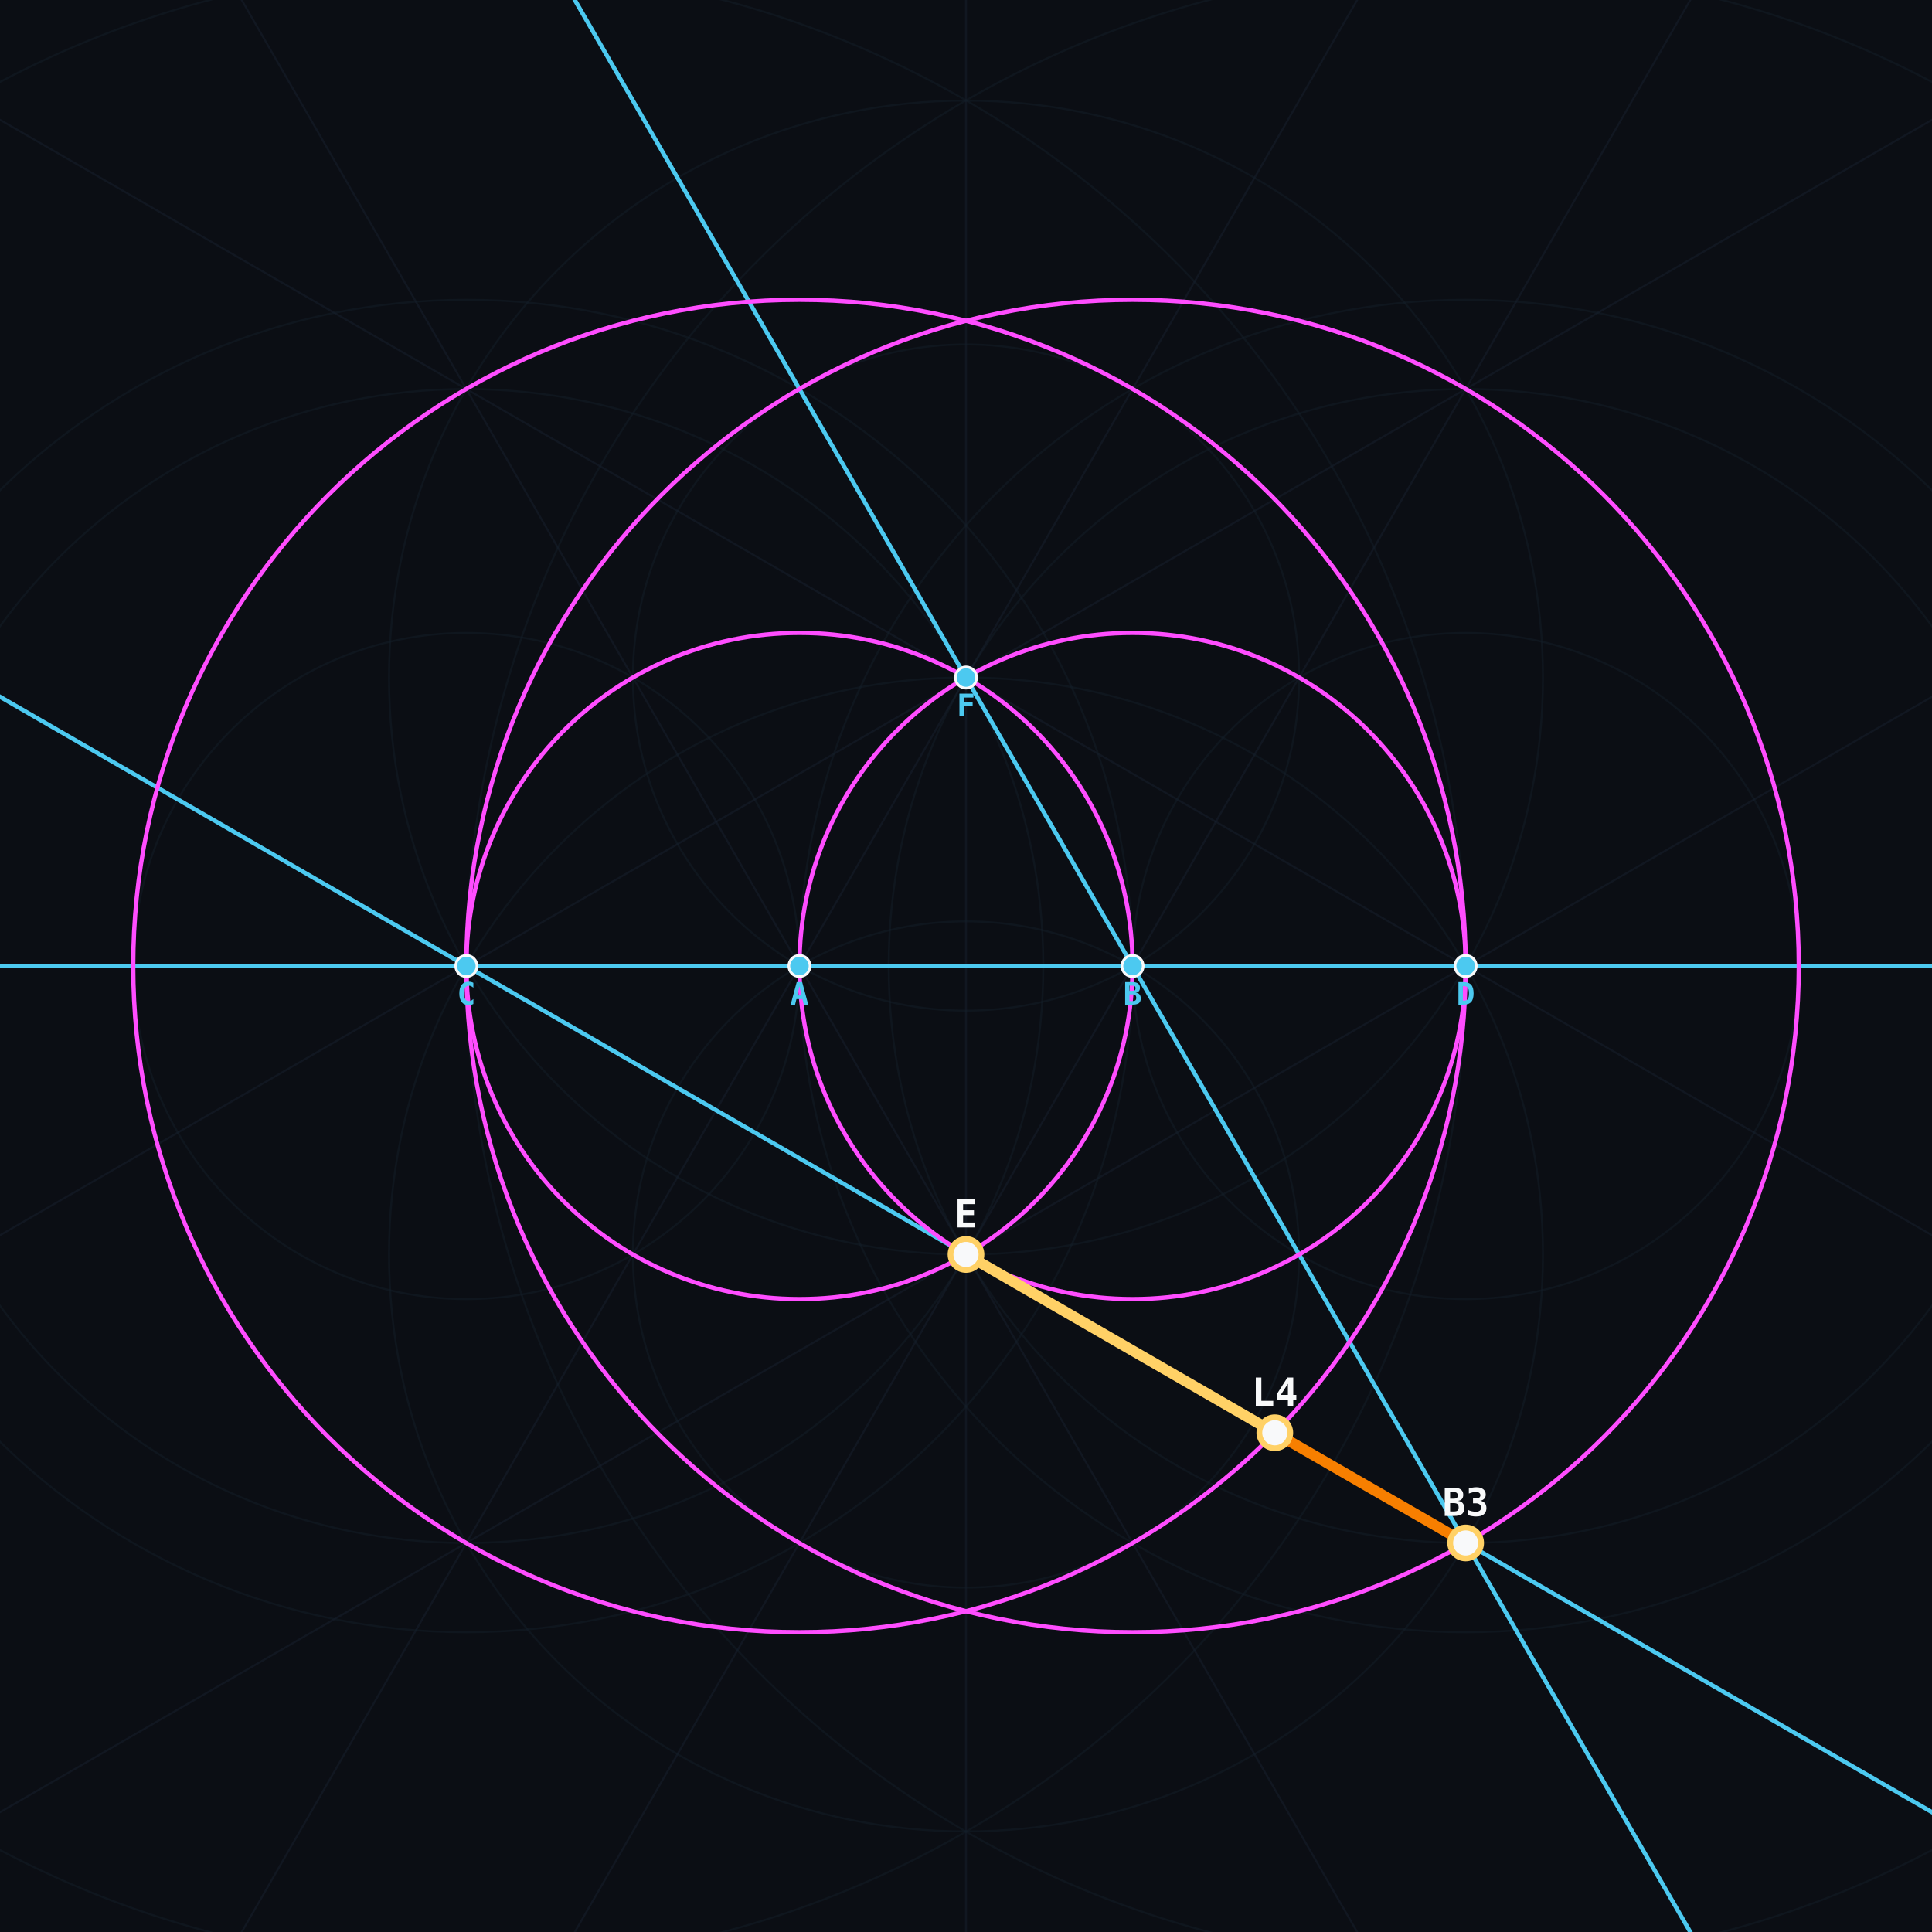
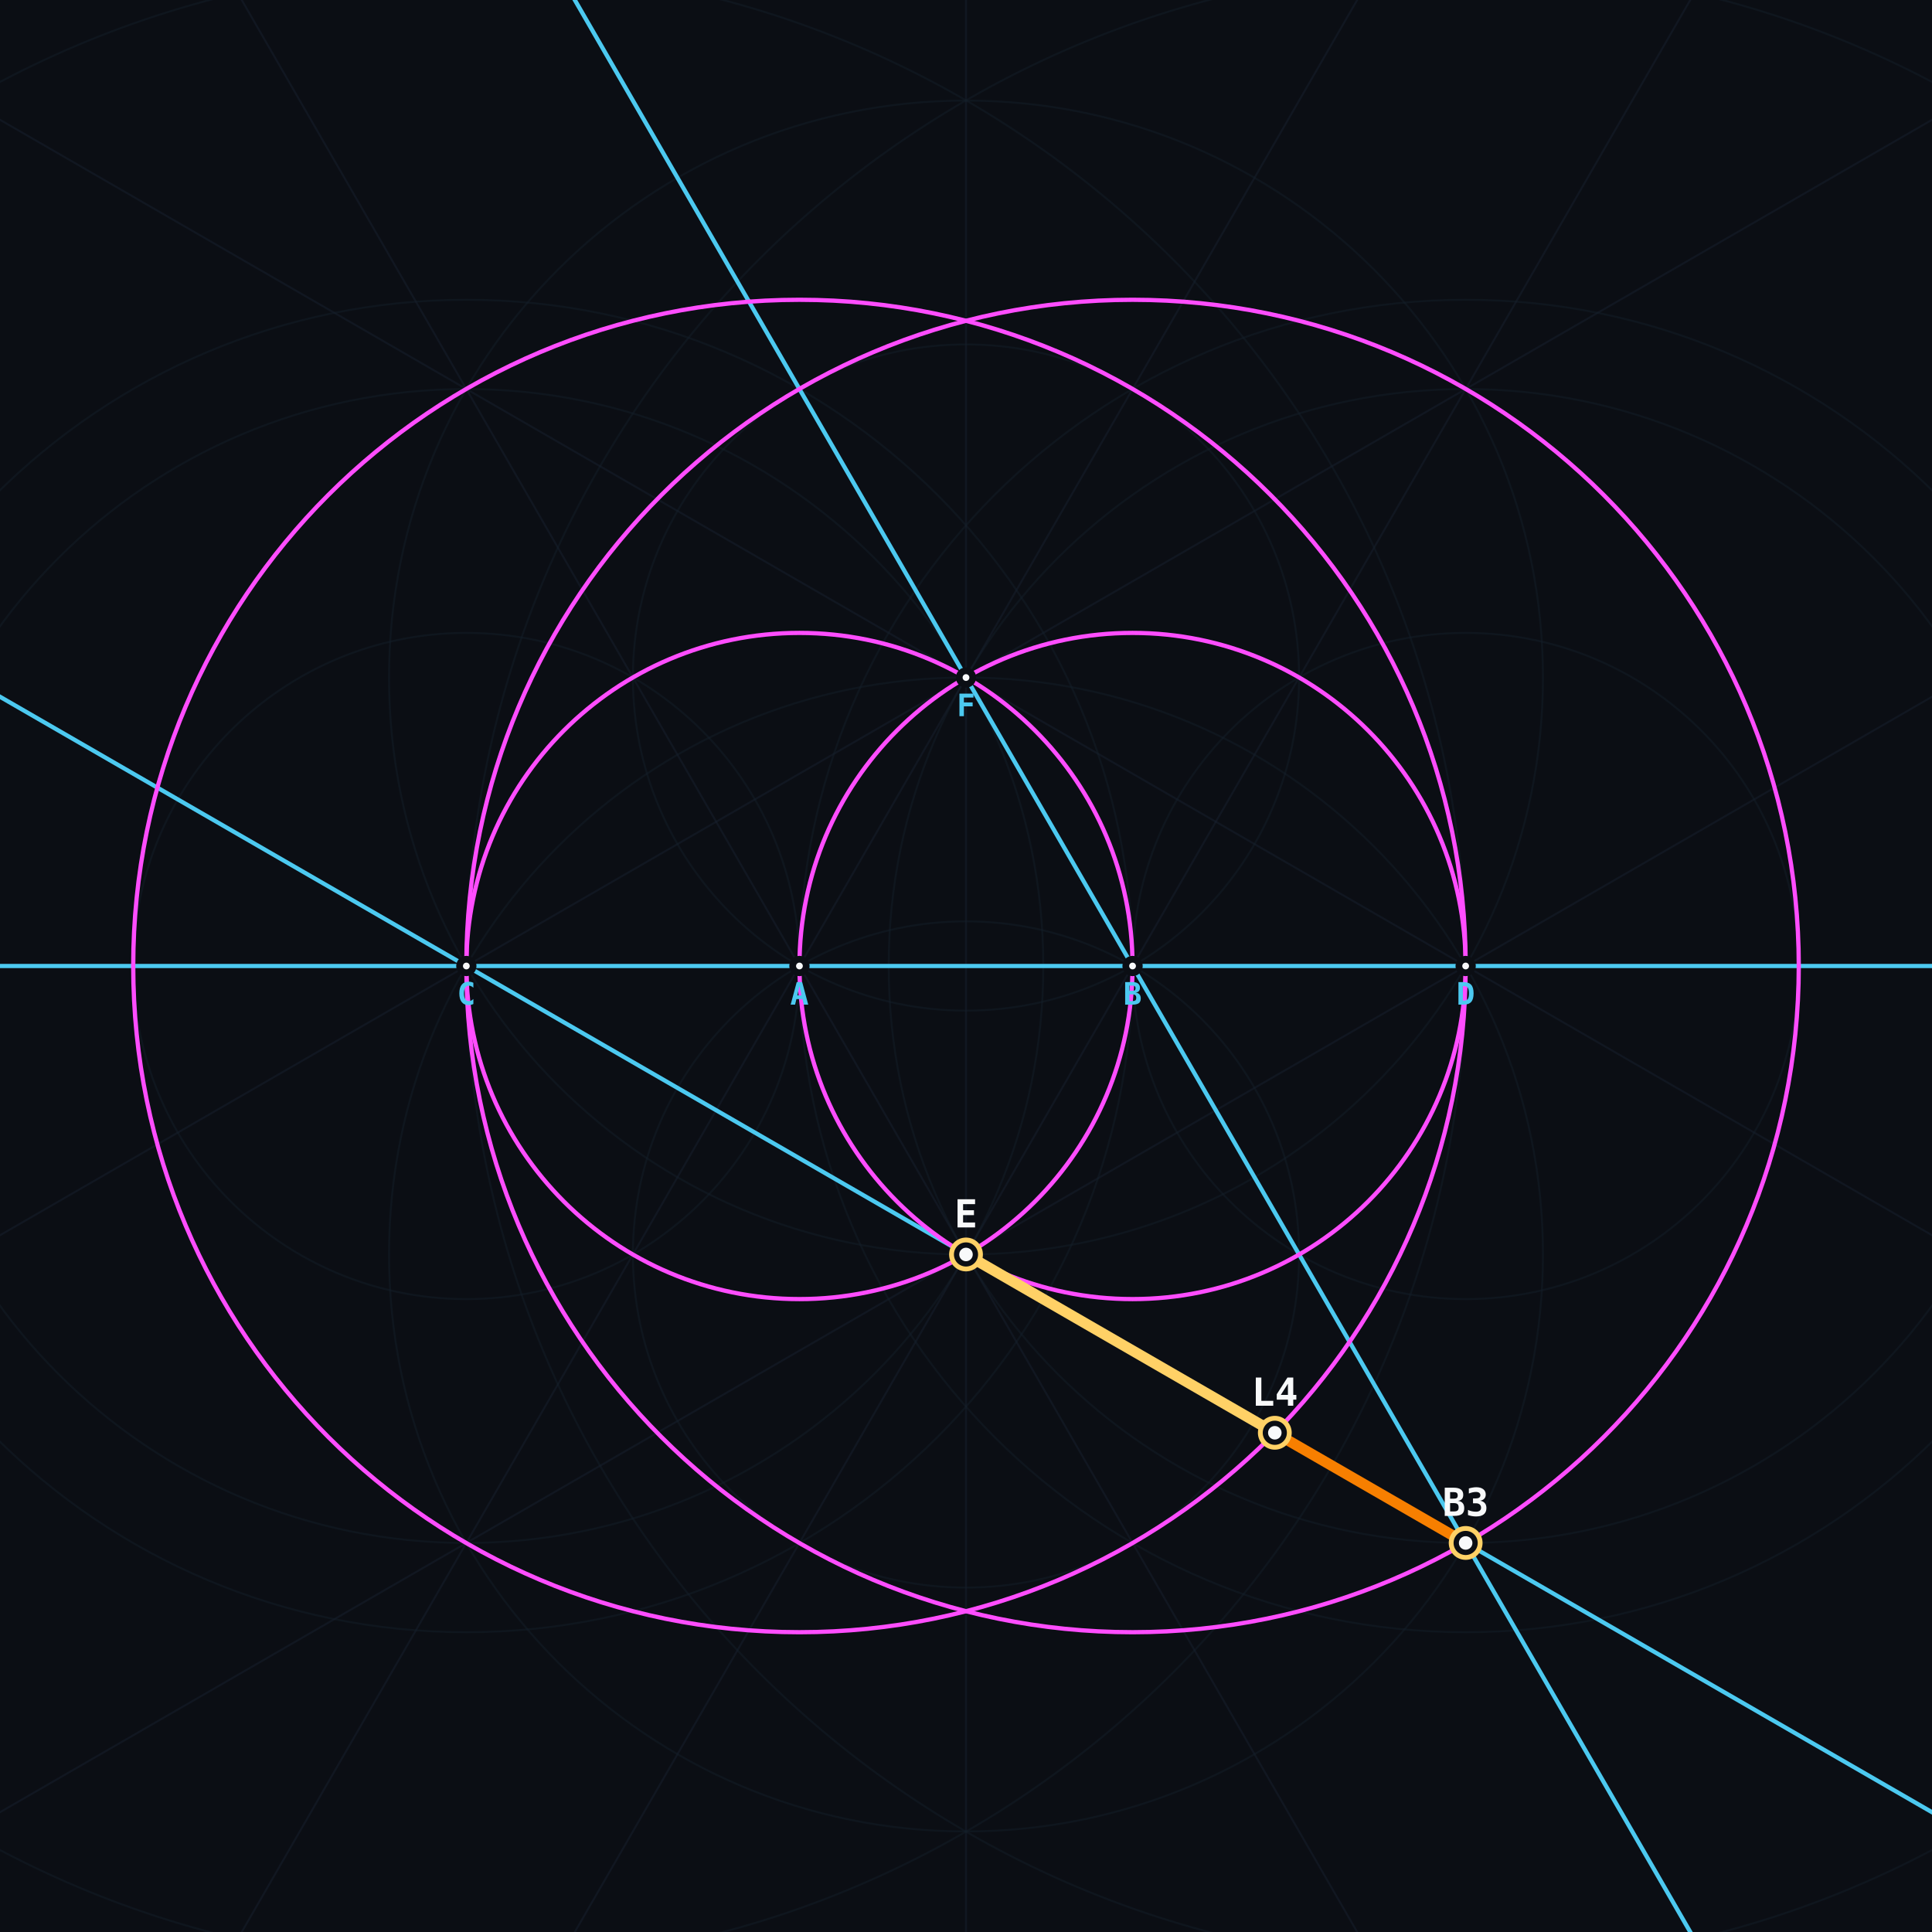
<svg xmlns="http://www.w3.org/2000/svg" viewBox="0 0 1000 1000" width="100%" height="100%" class="levels-svg">
  <defs>
    <clipPath id="sq-clip">
      <rect x="0" y="0" width="1000" height="1000" />
    </clipPath>
  </defs>
  <rect x="0" y="0" width="1000" height="1000" fill="#0b0e14" />
  <g clip-path="url(#sq-clip)">
    <line x1="-168.10" y1="-507.87" x2="1081.90" y2="1657.19" stroke="#1a2332" stroke-width="1.0" stroke-opacity="0.45" />
    <line x1="-168.10" y1="1507.87" x2="1081.90" y2="-657.19" stroke="#1a2332" stroke-width="1.0" stroke-opacity="0.45" />
    <line x1="1168.10" y1="-507.87" x2="-81.90" y2="1657.19" stroke="#1a2332" stroke-width="1.0" stroke-opacity="0.45" />
    <line x1="-711.84" y1="1050.34" x2="1453.22" y2="-199.66" stroke="#1a2332" stroke-width="1.0" stroke-opacity="0.45" />
    <line x1="1711.84" y1="-50.34" x2="-453.22" y2="1199.66" stroke="#1a2332" stroke-width="1.0" stroke-opacity="0.45" />
    <line x1="1711.84" y1="1050.34" x2="-453.22" y2="-199.66" stroke="#1a2332" stroke-width="1.0" stroke-opacity="0.45" />
    <line x1="500.00" y1="1750.00" x2="500.00" y2="-750.00" stroke="#1a2332" stroke-width="1.0" stroke-opacity="0.45" />
    <circle cx="241.38" cy="500.00" r="172.41" fill="none" stroke="#161f2c" stroke-width="1.0" stroke-opacity="0.45" />
    <circle cx="758.62" cy="500.00" r="344.83" fill="none" stroke="#161f2c" stroke-width="1.0" stroke-opacity="0.45" />
    <circle cx="500.00" cy="649.31" r="172.41" fill="none" stroke="#161f2c" stroke-width="1.0" stroke-opacity="0.45" />
    <circle cx="500.00" cy="350.69" r="172.41" fill="none" stroke="#161f2c" stroke-width="1.0" stroke-opacity="0.45" />
    <circle cx="241.38" cy="500.00" r="344.83" fill="none" stroke="#161f2c" stroke-width="1.0" stroke-opacity="0.45" />
    <circle cx="758.62" cy="500.00" r="172.41" fill="none" stroke="#161f2c" stroke-width="1.0" stroke-opacity="0.45" />
    <circle cx="241.38" cy="500.00" r="517.24" fill="none" stroke="#161f2c" stroke-width="1.0" stroke-opacity="0.45" />
    <circle cx="758.62" cy="500.00" r="517.24" fill="none" stroke="#161f2c" stroke-width="1.0" stroke-opacity="0.45" />
    <circle cx="241.38" cy="500.00" r="298.63" fill="none" stroke="#161f2c" stroke-width="1.0" stroke-opacity="0.45" />
    <circle cx="500.00" cy="649.31" r="298.63" fill="none" stroke="#161f2c" stroke-width="1.0" stroke-opacity="0.45" />
    <circle cx="500.00" cy="350.69" r="298.63" fill="none" stroke="#161f2c" stroke-width="1.0" stroke-opacity="0.45" />
    <circle cx="758.62" cy="500.00" r="298.63" fill="none" stroke="#161f2c" stroke-width="1.0" stroke-opacity="0.45" />
    <line x1="-750.00" y1="500.00" x2="1750.00" y2="500.00" stroke="#4cc9f0" stroke-width="2.2" stroke-linecap="round" />
    <line x1="1168.10" y1="1507.87" x2="-81.90" y2="-657.19" stroke="#4cc9f0" stroke-width="2.2" stroke-linecap="round" />
    <line x1="-711.84" y1="-50.34" x2="1453.22" y2="1199.66" stroke="#4cc9f0" stroke-width="2.2" stroke-linecap="round" />
    <circle cx="413.79" cy="500.00" r="172.41" fill="none" stroke="#ff4dff" stroke-width="2.2" />
    <circle cx="586.21" cy="500.00" r="172.41" fill="none" stroke="#ff4dff" stroke-width="2.2" />
    <circle cx="413.79" cy="500.00" r="344.83" fill="none" stroke="#ff4dff" stroke-width="2.2" />
    <circle cx="586.21" cy="500.00" r="344.83" fill="none" stroke="#ff4dff" stroke-width="2.2" />
-     <circle class="geom-point" cx="413.79" cy="500.00" r="5.5" data-base-r="5.5" fill="#4cc9f0" stroke="#f8f9fa" stroke-width="1.4" />
+     <circle class="geom-point" cx="413.79" cy="500.00" r="3.5" data-base-r="3.5" fill="#f8f9fa" stroke="#0b0e14" stroke-width="3.5" />
    <text class="geom-label" x="413.79" y="520.00" data-anchor-x="413.79" data-anchor-y="500.00" data-offset-y="20" data-base-font="16" fill="#4cc9f0" font-family="monospace" font-size="16" font-weight="bold" text-anchor="middle">A</text>
-     <circle class="geom-point" cx="586.21" cy="500.00" r="5.5" data-base-r="5.5" fill="#4cc9f0" stroke="#f8f9fa" stroke-width="1.4" />
+     <circle class="geom-point" cx="586.21" cy="500.00" r="3.5" data-base-r="3.5" fill="#f8f9fa" stroke="#0b0e14" stroke-width="3.5" />
    <text class="geom-label" x="586.21" y="520.00" data-anchor-x="586.21" data-anchor-y="500.00" data-offset-y="20" data-base-font="16" fill="#4cc9f0" font-family="monospace" font-size="16" font-weight="bold" text-anchor="middle">B</text>
-     <circle class="geom-point" cx="241.38" cy="500.00" r="5.5" data-base-r="5.5" fill="#4cc9f0" stroke="#f8f9fa" stroke-width="1.4" />
+     <circle class="geom-point" cx="241.38" cy="500.00" r="3.5" data-base-r="3.5" fill="#f8f9fa" stroke="#0b0e14" stroke-width="3.5" />
    <text class="geom-label" x="241.38" y="520.00" data-anchor-x="241.38" data-anchor-y="500.00" data-offset-y="20" data-base-font="16" fill="#4cc9f0" font-family="monospace" font-size="16" font-weight="bold" text-anchor="middle">C</text>
-     <circle class="geom-point" cx="758.62" cy="500.00" r="5.5" data-base-r="5.5" fill="#4cc9f0" stroke="#f8f9fa" stroke-width="1.4" />
+     <circle class="geom-point" cx="758.62" cy="500.00" r="3.5" data-base-r="3.5" fill="#f8f9fa" stroke="#0b0e14" stroke-width="3.5" />
    <text class="geom-label" x="758.62" y="520.00" data-anchor-x="758.62" data-anchor-y="500.00" data-offset-y="20" data-base-font="16" fill="#4cc9f0" font-family="monospace" font-size="16" font-weight="bold" text-anchor="middle">D</text>
-     <circle class="geom-point" cx="500.00" cy="350.69" r="5.5" data-base-r="5.5" fill="#4cc9f0" stroke="#f8f9fa" stroke-width="1.4" />
+     <circle class="geom-point" cx="500.00" cy="350.69" r="3.5" data-base-r="3.5" fill="#f8f9fa" stroke="#0b0e14" stroke-width="3.5" />
    <text class="geom-label" x="500.00" y="370.69" data-anchor-x="500.00" data-anchor-y="350.69" data-offset-y="20" data-base-font="16" fill="#4cc9f0" font-family="monospace" font-size="16" font-weight="bold" text-anchor="middle">F</text>
    <line x1="500.00" y1="649.31" x2="659.84" y2="741.60" stroke="#ffd166" stroke-width="5.5" stroke-linecap="round" />
    <line x1="659.84" y1="741.60" x2="758.62" y2="798.63" stroke="#f77f00" stroke-width="5.5" stroke-linecap="round" />
-     <circle class="geom-point" cx="500.00" cy="649.31" r="8" data-base-r="8" fill="#f8f9fa" stroke="#ffd166" stroke-width="3" />
+     <circle class="geom-point" cx="500.00" cy="649.31" r="7.5" data-base-r="7.5" fill="#0b0e14" stroke="#ffd166" stroke-width="2.5" />
+     <circle class="geom-point" cx="500.00" cy="649.31" r="3.5" data-base-r="3.5" fill="#f8f9fa" stroke="none" />
    <text class="geom-label" x="500.00" y="635.31" data-anchor-x="500.00" data-anchor-y="649.31" data-offset-y="-14" data-base-font="20" fill="#f8f9fa" font-family="monospace" font-size="20" font-weight="bold" text-anchor="middle">E</text>
-     <circle class="geom-point" cx="659.84" cy="741.60" r="8" data-base-r="8" fill="#f8f9fa" stroke="#ffd166" stroke-width="3" />
+     <circle class="geom-point" cx="659.84" cy="741.60" r="7.5" data-base-r="7.5" fill="#0b0e14" stroke="#ffd166" stroke-width="2.5" />
+     <circle class="geom-point" cx="659.84" cy="741.60" r="3.5" data-base-r="3.5" fill="#f8f9fa" stroke="none" />
    <text class="geom-label" x="659.84" y="727.60" data-anchor-x="659.84" data-anchor-y="741.60" data-offset-y="-14" data-base-font="20" fill="#f8f9fa" font-family="monospace" font-size="20" font-weight="bold" text-anchor="middle">L4</text>
-     <circle class="geom-point" cx="758.62" cy="798.63" r="8" data-base-r="8" fill="#f8f9fa" stroke="#ffd166" stroke-width="3" />
+     <circle class="geom-point" cx="758.62" cy="798.63" r="7.5" data-base-r="7.5" fill="#0b0e14" stroke="#ffd166" stroke-width="2.5" />
+     <circle class="geom-point" cx="758.62" cy="798.63" r="3.5" data-base-r="3.5" fill="#f8f9fa" stroke="none" />
    <text class="geom-label" x="758.62" y="784.63" data-anchor-x="758.62" data-anchor-y="798.63" data-offset-y="-14" data-base-font="20" fill="#f8f9fa" font-family="monospace" font-size="20" font-weight="bold" text-anchor="middle">B3</text>
  </g>
</svg>
